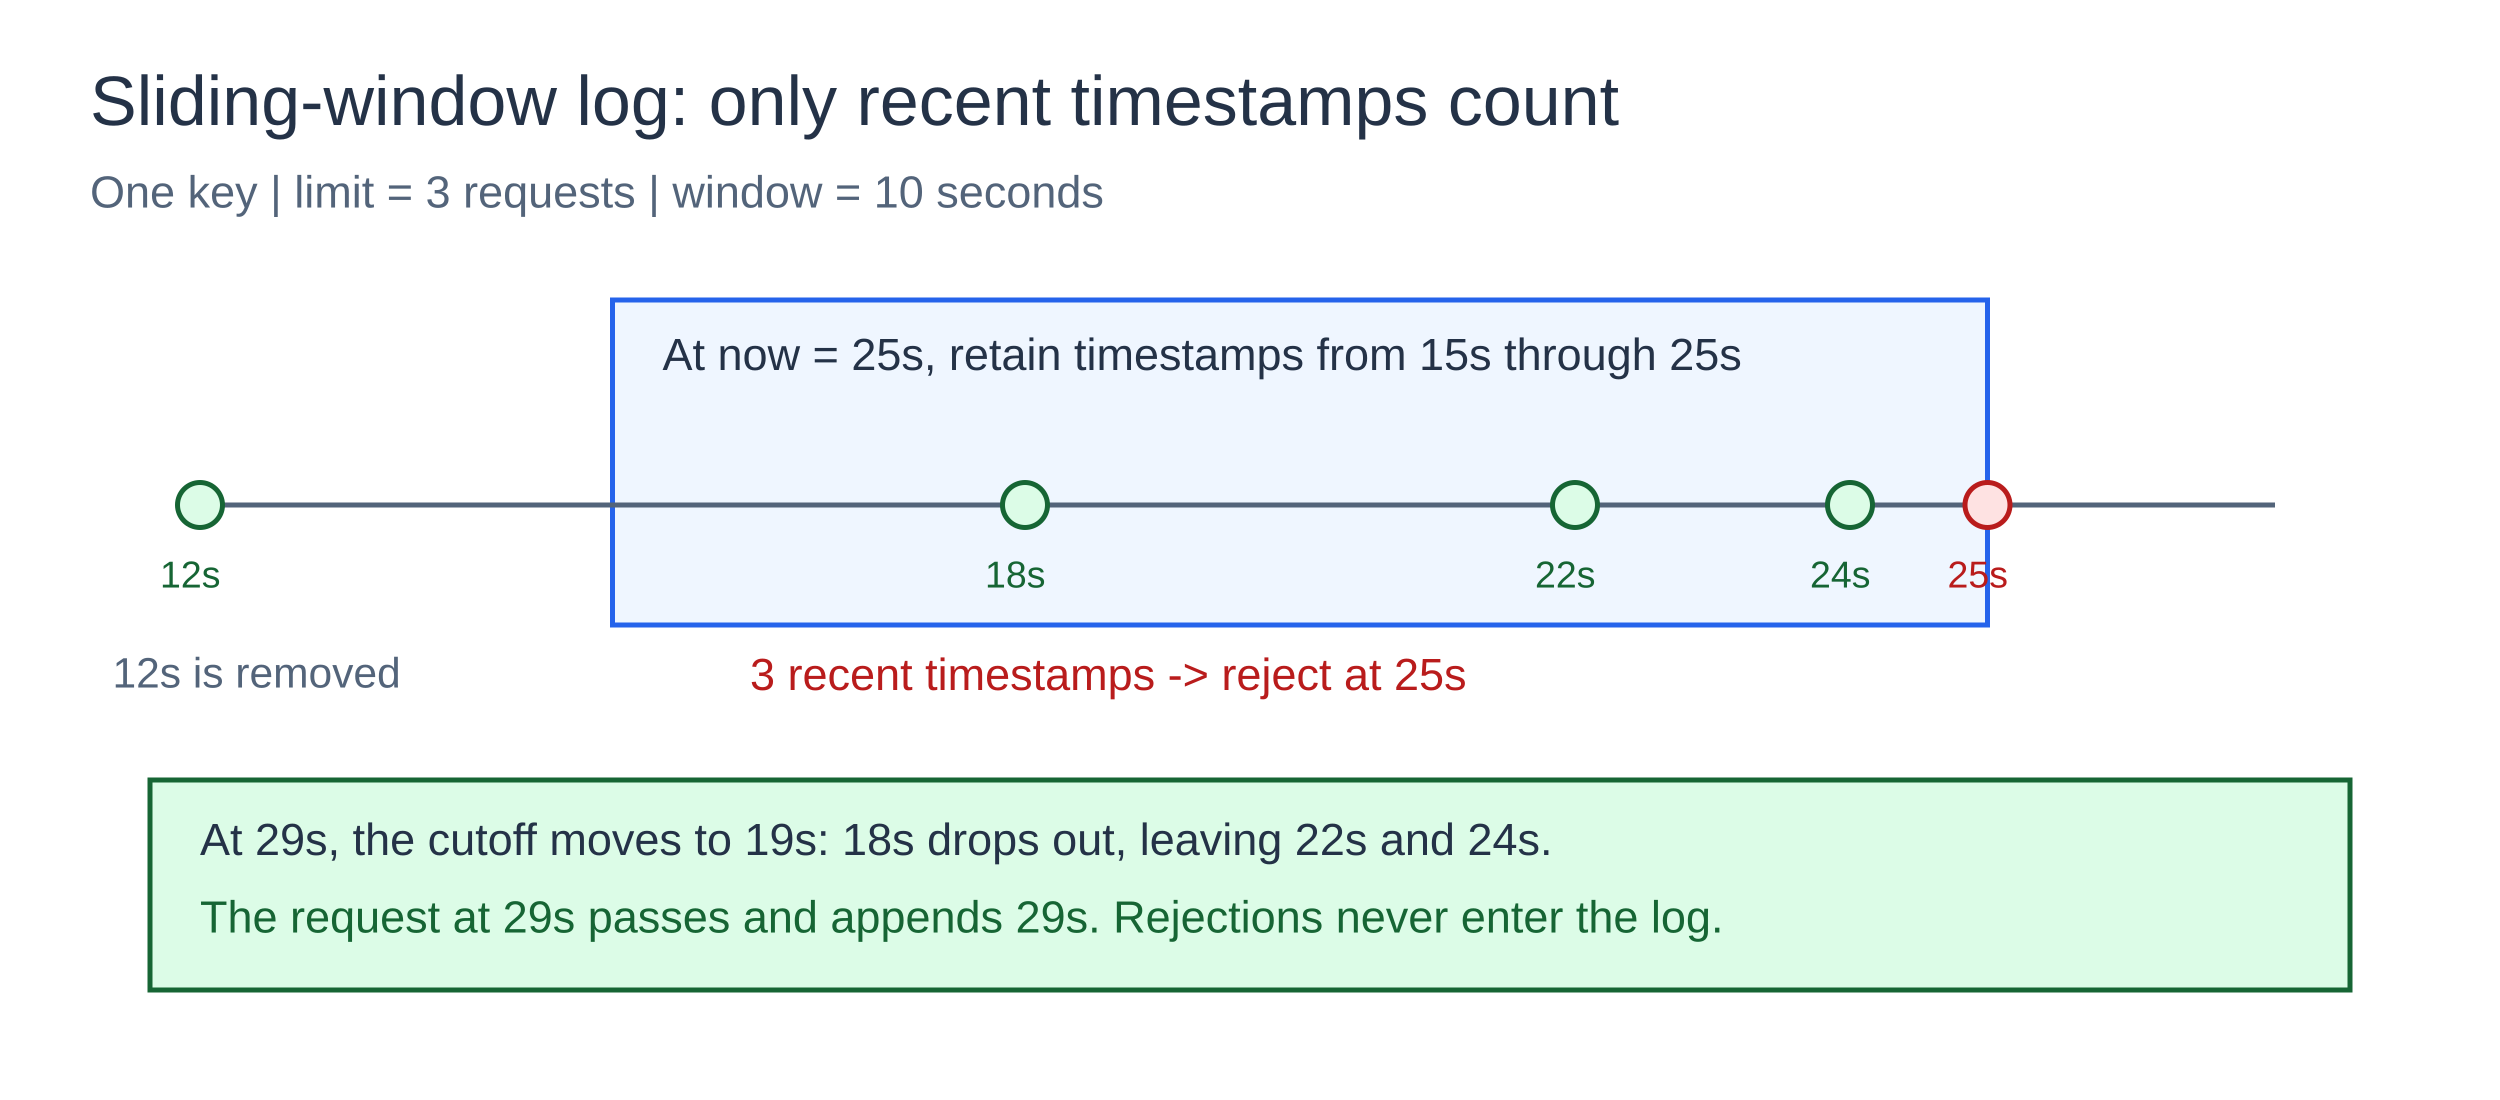
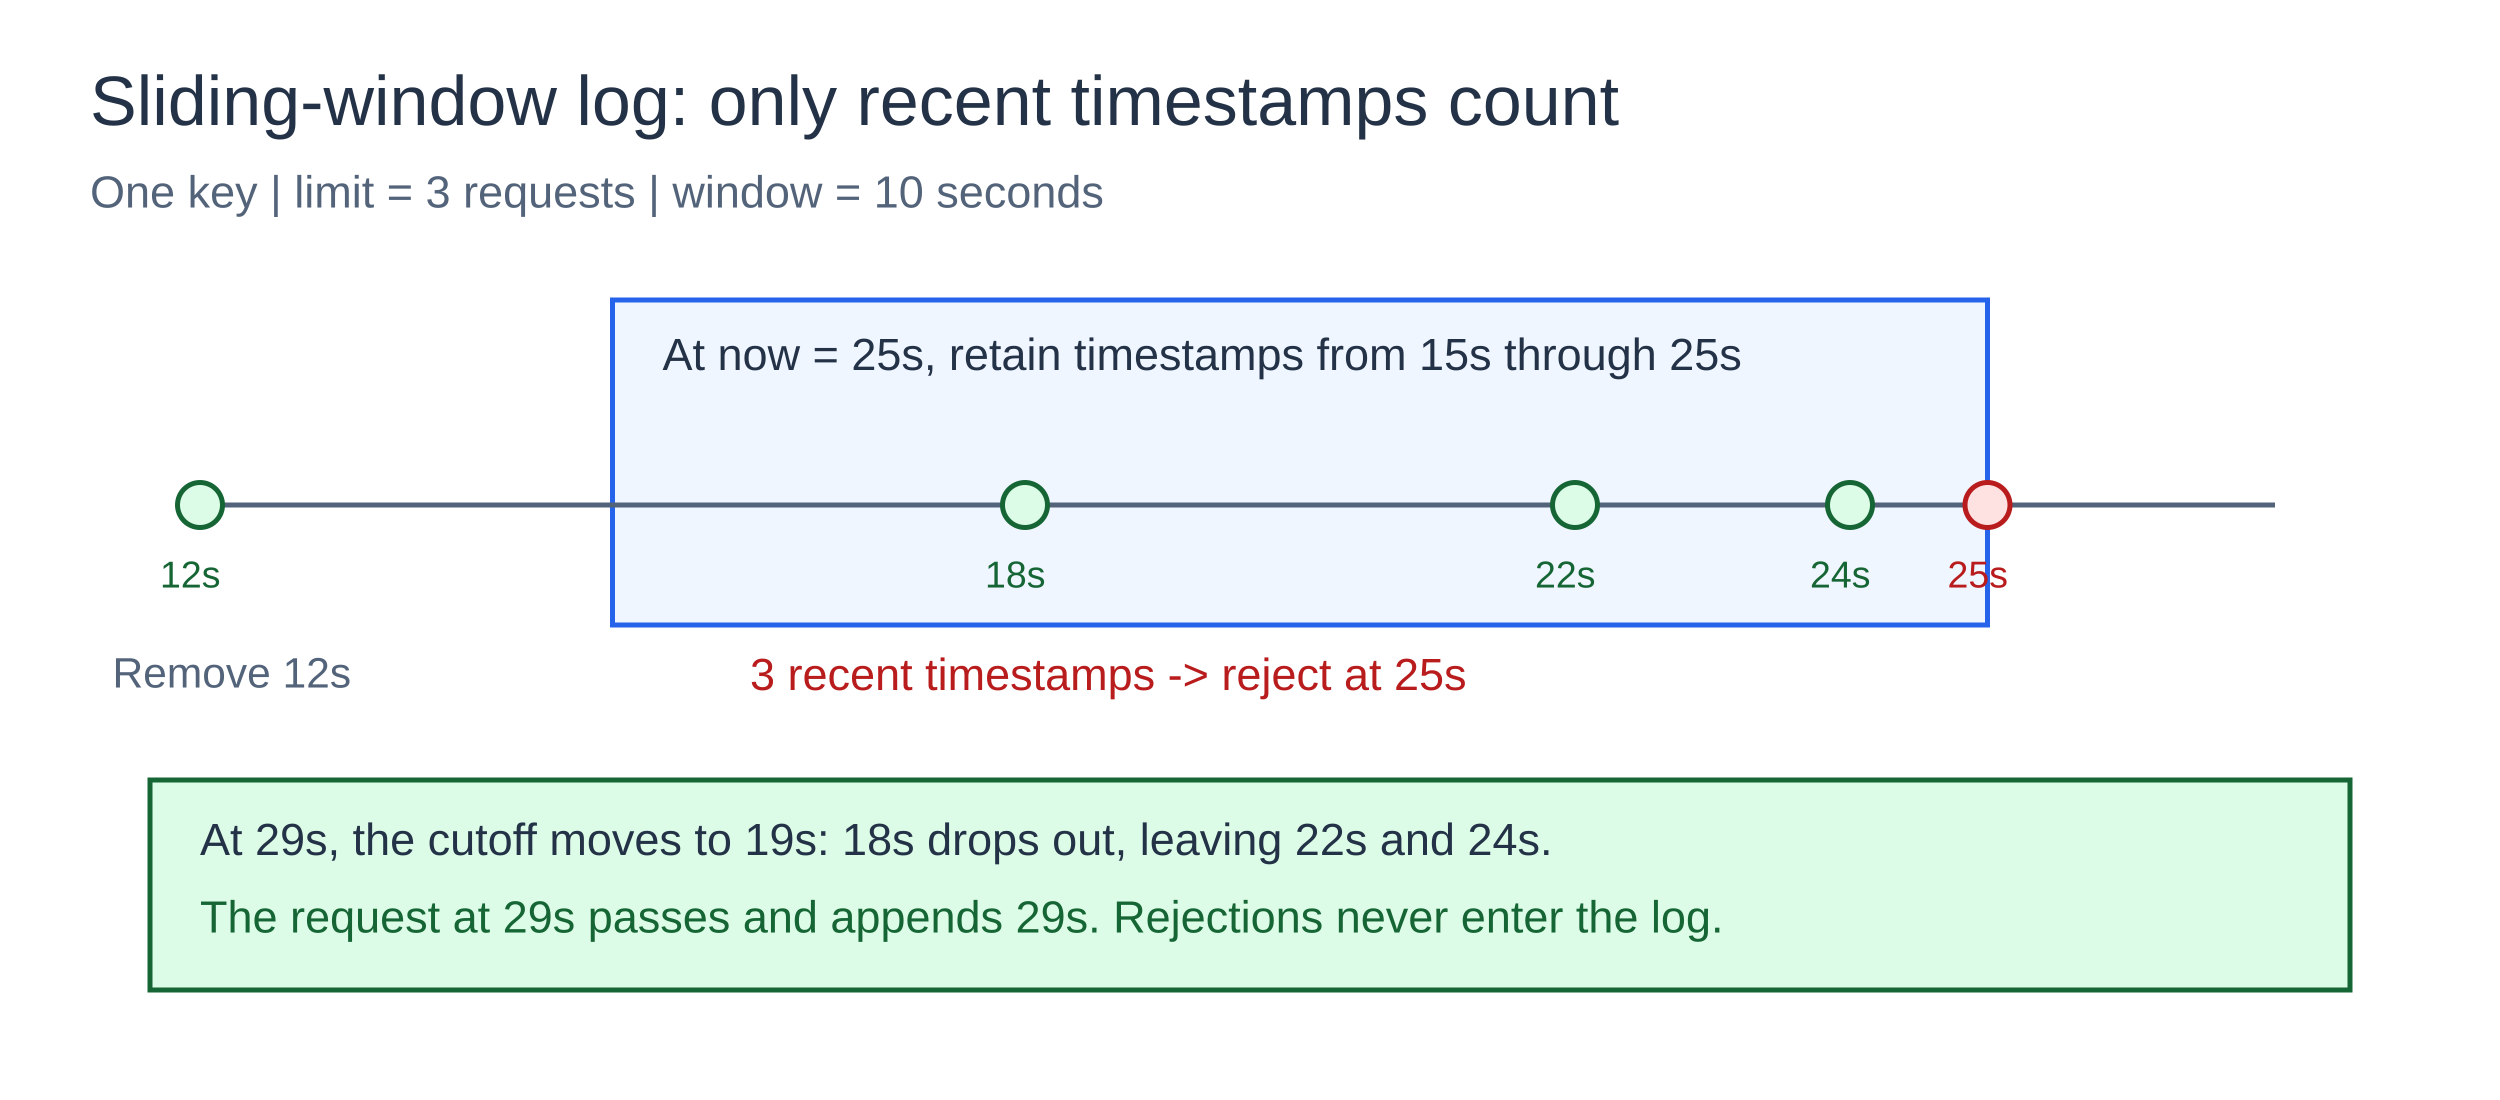
<svg xmlns="http://www.w3.org/2000/svg" width="1000" height="440" viewBox="0 0 1000 440" role="img" aria-labelledby="title desc">
  <rect width="1000" height="440" fill="#ffffff" />
  <text x="36" y="50" font-family="Arial, Helvetica, sans-serif" font-size="28" fill="#243247">Sliding-window log: only recent timestamps count</text>
  <text x="36" y="83" font-family="Arial, Helvetica, sans-serif" font-size="18" fill="#53647a">One key  |  limit = 3 requests  |  window = 10 seconds</text>
  <rect x="245" y="120" width="550" height="130" fill="#eff6ff" stroke="#2563eb" stroke-width="2" />
  <text x="265" y="148" font-family="Arial, Helvetica, sans-serif" font-size="18" fill="#243247">At now = 25s, retain timestamps from 15s through 25s</text>
  <line x1="80" y1="202" x2="910" y2="202" stroke="#53647a" stroke-width="2" />
  <circle cx="80" cy="202" r="9" fill="#dcfce7" stroke="#166534" stroke-width="2" />
  <text x="64" y="235" font-family="Arial, Helvetica, sans-serif" font-size="15" fill="#166534">12s</text>
  <circle cx="410" cy="202" r="9" fill="#dcfce7" stroke="#166534" stroke-width="2" />
  <text x="394" y="235" font-family="Arial, Helvetica, sans-serif" font-size="15" fill="#166534">18s</text>
  <circle cx="630" cy="202" r="9" fill="#dcfce7" stroke="#166534" stroke-width="2" />
  <text x="614" y="235" font-family="Arial, Helvetica, sans-serif" font-size="15" fill="#166534">22s</text>
  <circle cx="740" cy="202" r="9" fill="#dcfce7" stroke="#166534" stroke-width="2" />
  <text x="724" y="235" font-family="Arial, Helvetica, sans-serif" font-size="15" fill="#166534">24s</text>
  <circle cx="795" cy="202" r="9" fill="#fee2e2" stroke="#b91c1c" stroke-width="2" />
  <text x="779" y="235" font-family="Arial, Helvetica, sans-serif" font-size="15" fill="#b91c1c">25s</text>
-   <text x="45" y="275" font-family="Arial, Helvetica, sans-serif" font-size="17" fill="#53647a">12s is removed</text>
+   <text x="45" y="275" font-family="Arial, Helvetica, sans-serif" font-size="17" fill="#53647a">Remove 12s</text>
  <text x="300" y="276" font-family="Arial, Helvetica, sans-serif" font-size="18" fill="#b91c1c">3 recent timestamps -&gt; reject at 25s</text>
  <rect x="60" y="312" width="880" height="84" fill="#dcfce7" stroke="#166534" stroke-width="2" />
  <text x="80" y="342" font-family="Arial, Helvetica, sans-serif" font-size="18" fill="#243247">At 29s, the cutoff moves to 19s: 18s drops out, leaving 22s and 24s.</text>
  <text x="80" y="373" font-family="Arial, Helvetica, sans-serif" font-size="18" fill="#166534">The request at 29s passes and appends 29s. Rejections never enter the log.</text>
</svg>
